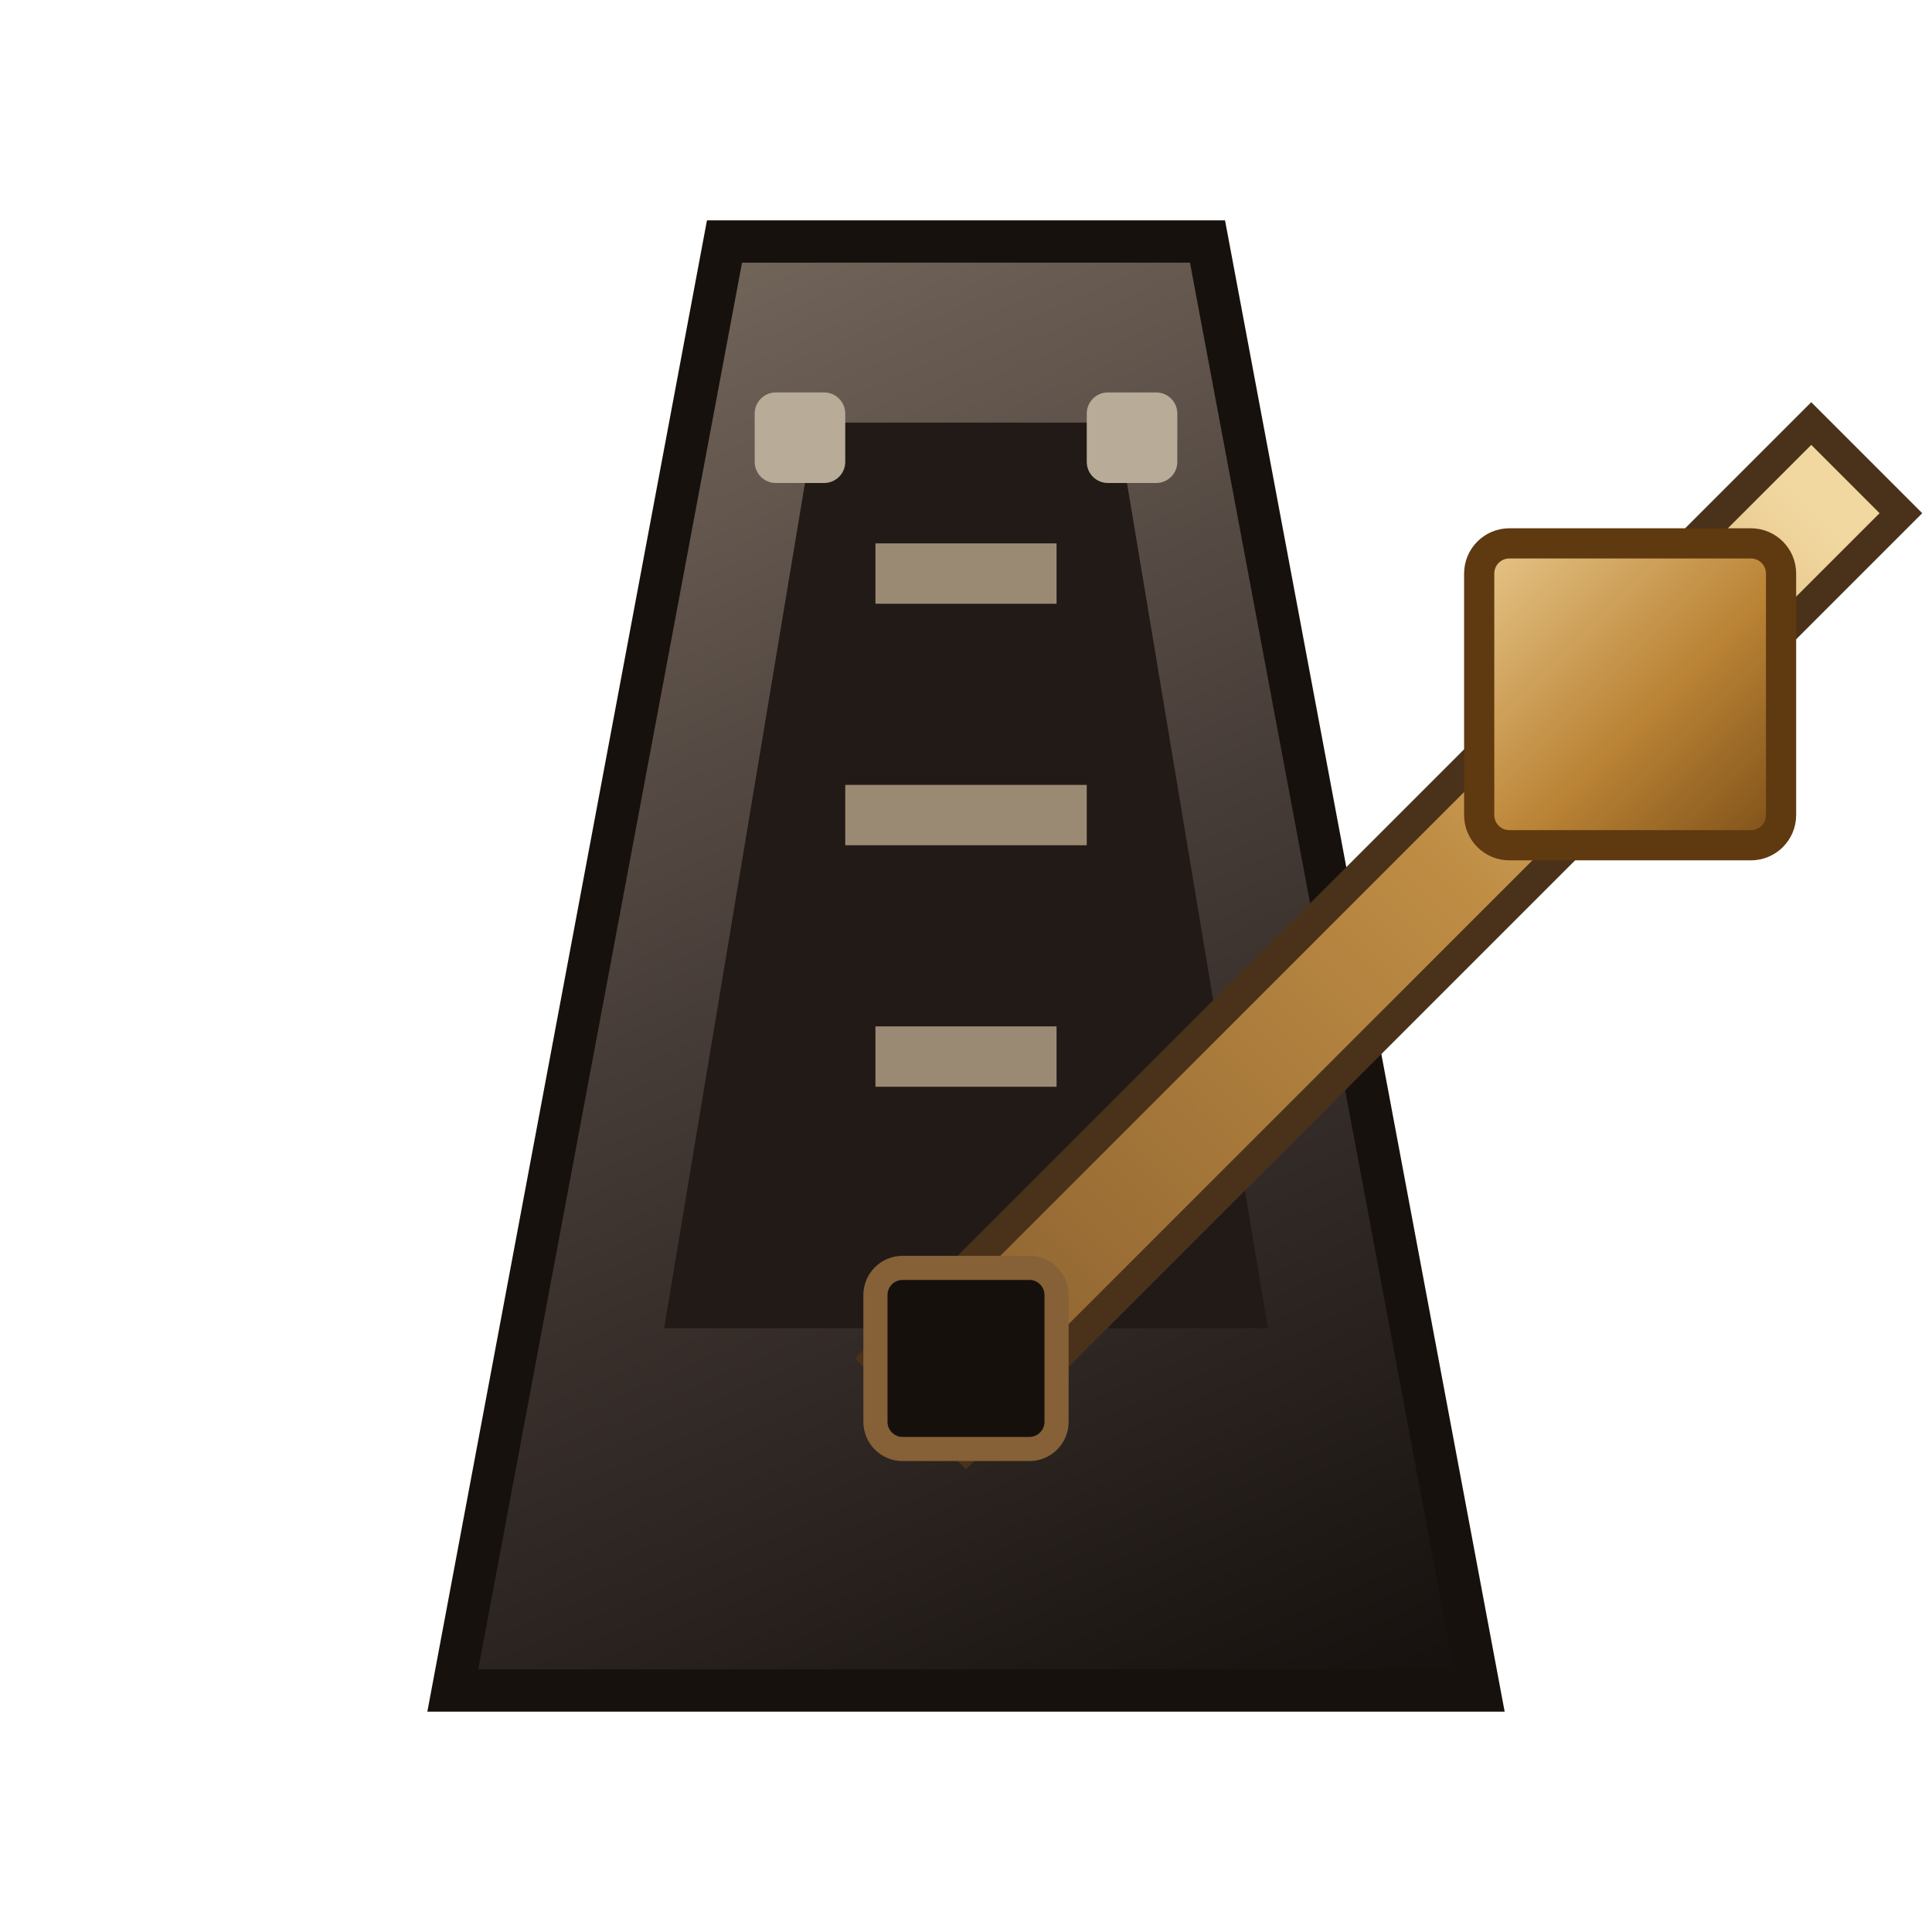
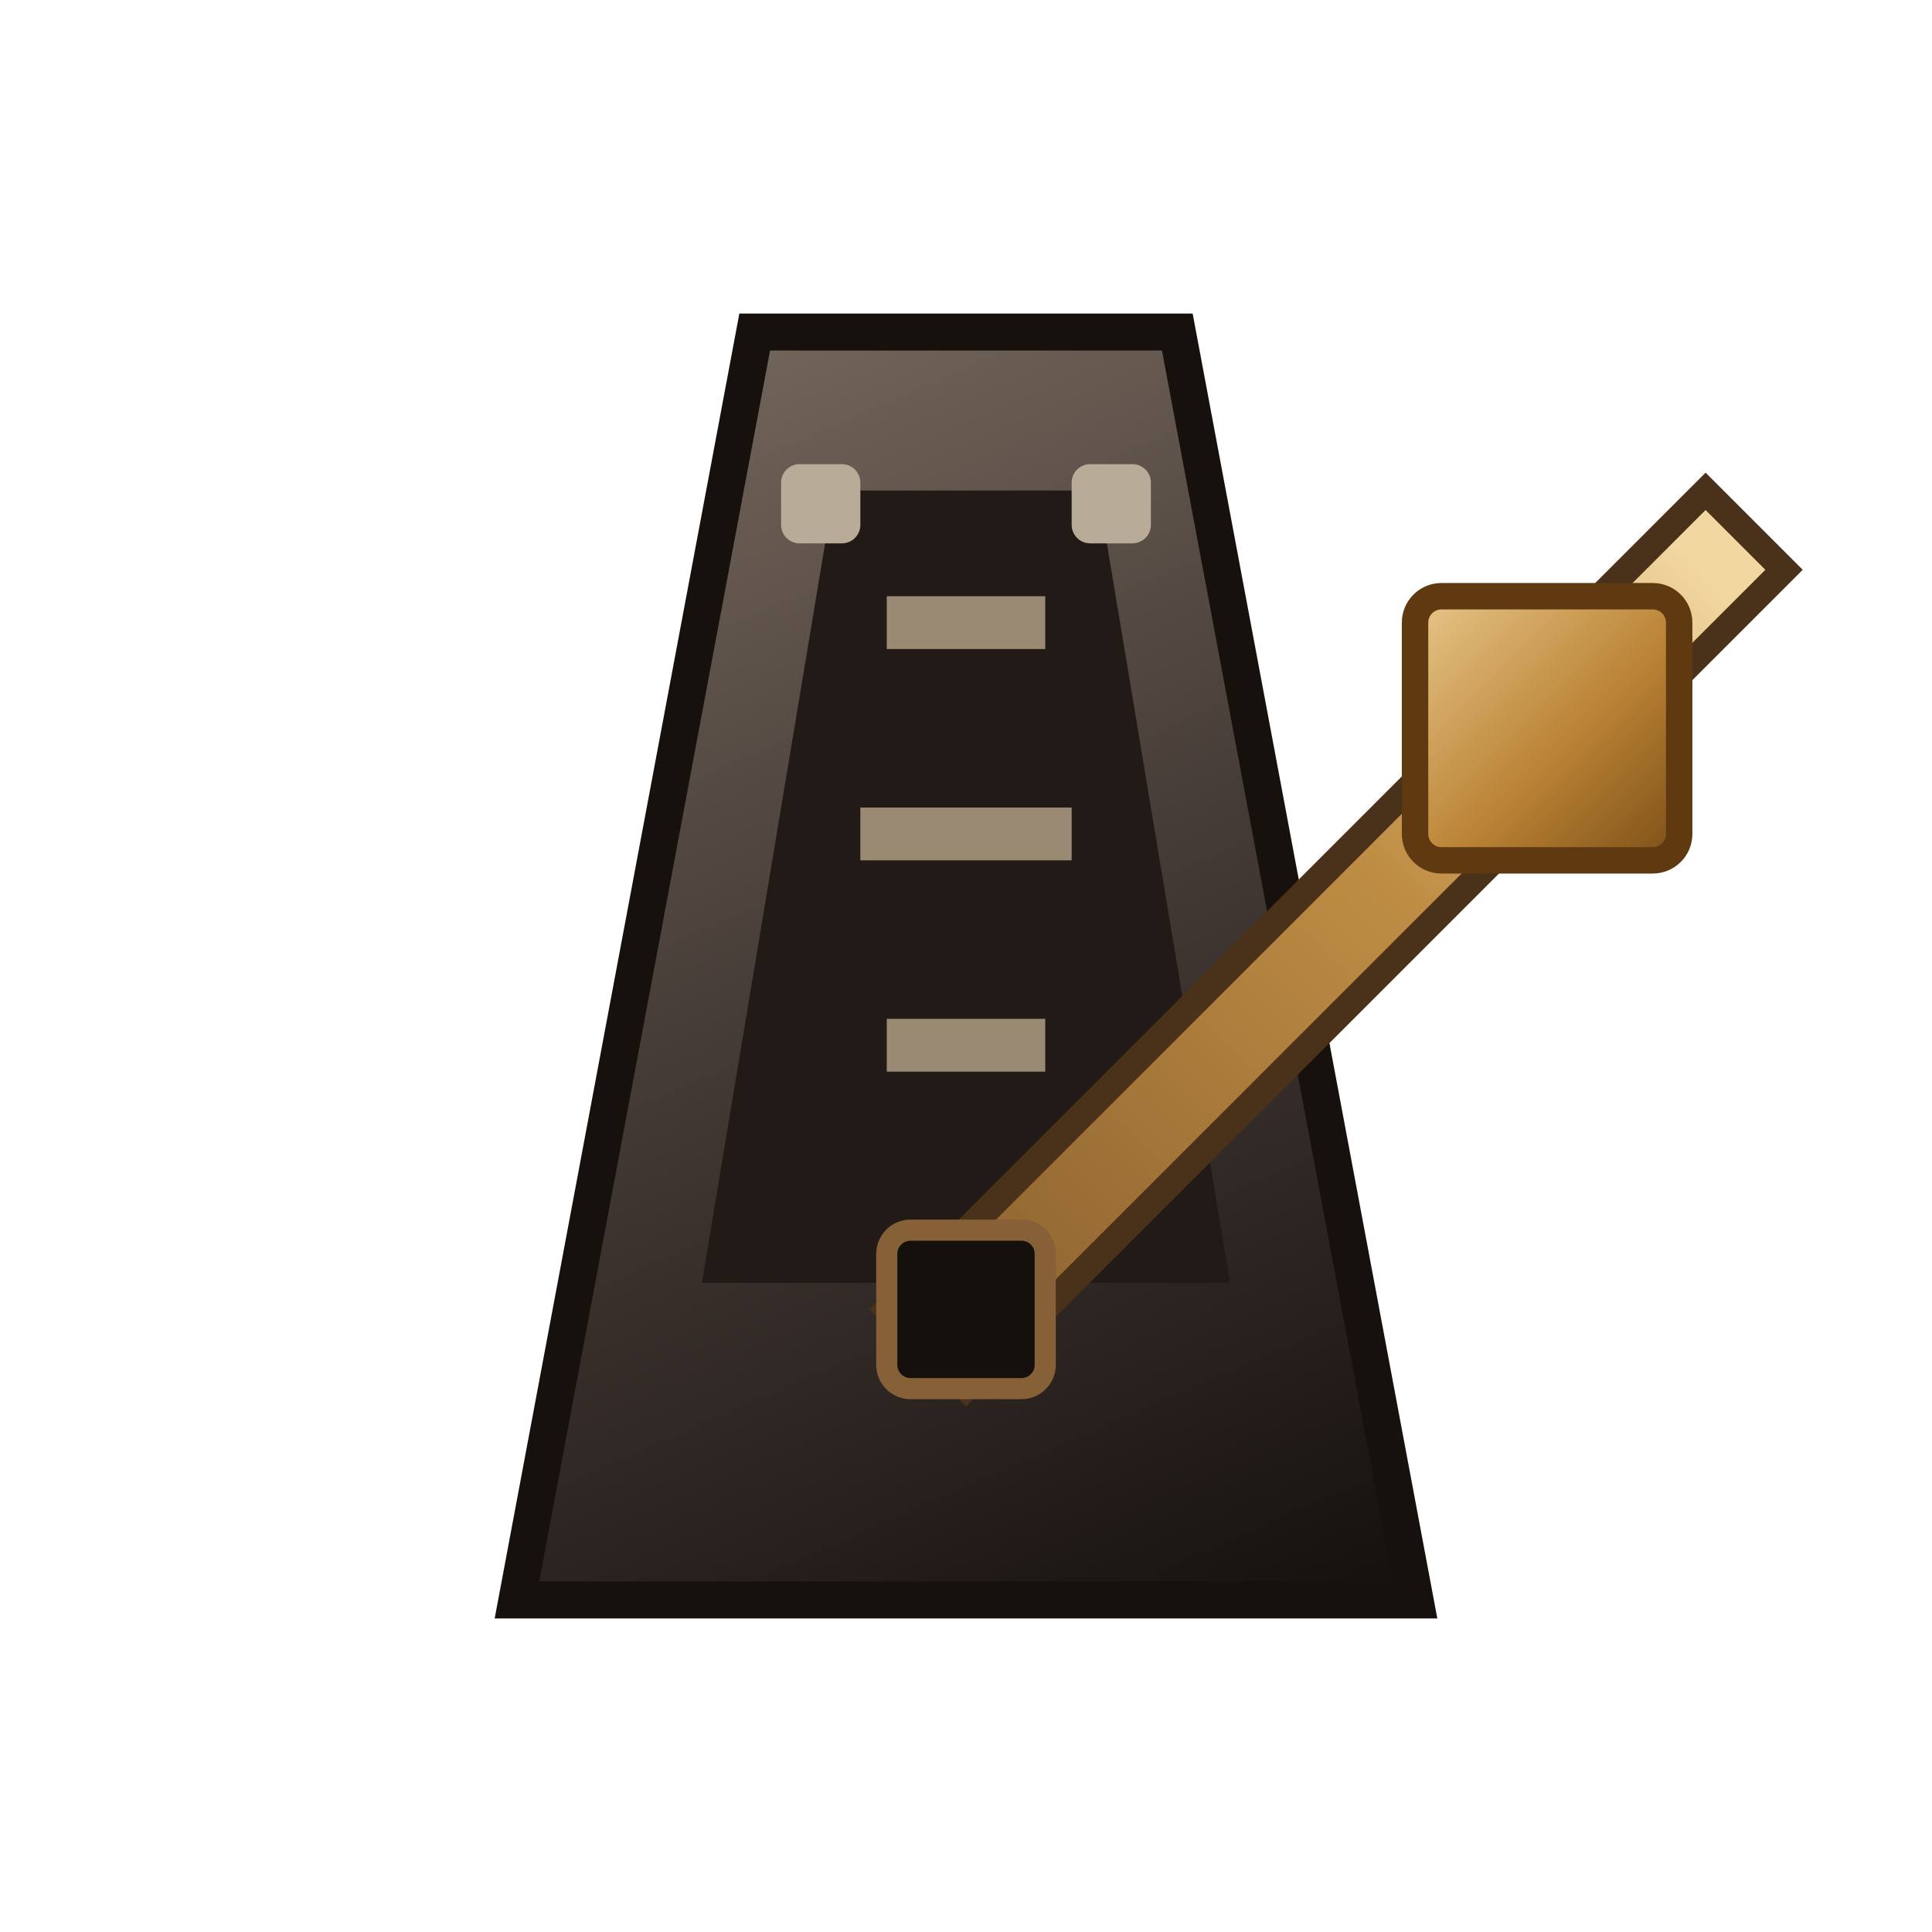
- <svg xmlns="http://www.w3.org/2000/svg" viewBox="0 0 64 64">
+ <svg xmlns="http://www.w3.org/2000/svg" viewBox="0 0 128 128">
  <defs>
-     <linearGradient id="a" x1="24" x2="45" y1="8" y2="56" gradientUnits="userSpaceOnUse">
+     <linearGradient id="a" x1="50" x2="86.75" y1="22" y2="106" gradientUnits="userSpaceOnUse">
      <stop stop-color="#72655a" />
      <stop offset=".5" stop-color="#413733" />
      <stop offset="1" stop-color="#17120f" />
    </linearGradient>
-     <linearGradient id="b" x1="48" x2="60" y1="17" y2="29" gradientUnits="userSpaceOnUse">
+     <linearGradient id="b" x1="92" x2="113" y1="37.75" y2="58.75" gradientUnits="userSpaceOnUse">
      <stop stop-color="#f0d39a" />
      <stop offset=".55" stop-color="#ba8335" />
      <stop offset="1" stop-color="#6e4311" />
    </linearGradient>
-     <linearGradient id="c" x1="32" x2="60" y1="45" y2="17" gradientUnits="userSpaceOnUse">
+     <linearGradient id="c" x1="64" x2="113" y1="86.75" y2="37.75" gradientUnits="userSpaceOnUse">
      <stop stop-color="#8d6330" />
      <stop offset=".58" stop-color="#bf8d44" />
      <stop offset="1" stop-color="#f1d7a0" />
    </linearGradient>
  </defs>
-   <path fill="url(#a)" stroke="#17110d" stroke-width="1.4" d="M24 8H40L49 56H15Z" />
-   <path fill="#221a16" d="M27 14h10l5 30H22z" />
-   <path fill="#9b8a73" d="M29 18h6v2h-6zm-1 8h8v2h-8zm1 8h6v2h-6z" />
-   <rect x="25" y="13" width="3" height="3" rx=".7" fill="#b8ab97" />
-   <rect x="36" y="13" width="3" height="3" rx=".7" fill="#b8ab97" />
-   <path stroke="#4a3119" stroke-linecap="square" stroke-width="5.2" d="M32 45 60 17" />
-   <path stroke="url(#c)" stroke-linecap="square" stroke-width="3.2" d="M32 45 60 17" />
-   <rect x="29" y="42" width="6" height="6" rx=".9" fill="#16100d" stroke="#866036" stroke-width=".8" />
-   <rect x="49" y="18" width="10" height="10" rx="1" fill="url(#b)" stroke="#5f3910" stroke-width="1" />
+   <path fill="url(#a)" stroke="#17110d" stroke-width="2.45" d="M 50 22 H 78 L 93.75 106 H 34.25 Z" />
+   <path fill="#221a16" d="M 55.25 32.5 h 17.5 l 8.75 52.5 H 46.5 z" />
+   <path fill="#9b8a73" d="M 58.75 39.5 h 10.5 v 3.5 h -10.5 z m -1.75 14 h 14 v 3.5 h -14 z m 1.75 14 h 10.5 v 3.5 h -10.5 z" />
+   <rect x="51.75" y="30.75" width="5.25" height="5.25" rx="1.225" fill="#b8ab97" />
+   <rect x="71" y="30.75" width="5.25" height="5.25" rx="1.225" fill="#b8ab97" />
+   <path stroke="#4a3119" stroke-linecap="square" stroke-width="9.1" d="M 64 86.75 113 37.75" />
+   <path stroke="url(#c)" stroke-linecap="square" stroke-width="5.6" d="M 64 86.75 113 37.75" />
+   <rect x="58.75" y="81.5" width="10.5" height="10.5" rx="1.575" fill="#16100d" stroke="#866036" stroke-width="1.4" />
+   <rect x="93.75" y="39.5" width="17.5" height="17.5" rx="1.75" fill="url(#b)" stroke="#5f3910" stroke-width="1.75" />
</svg>
